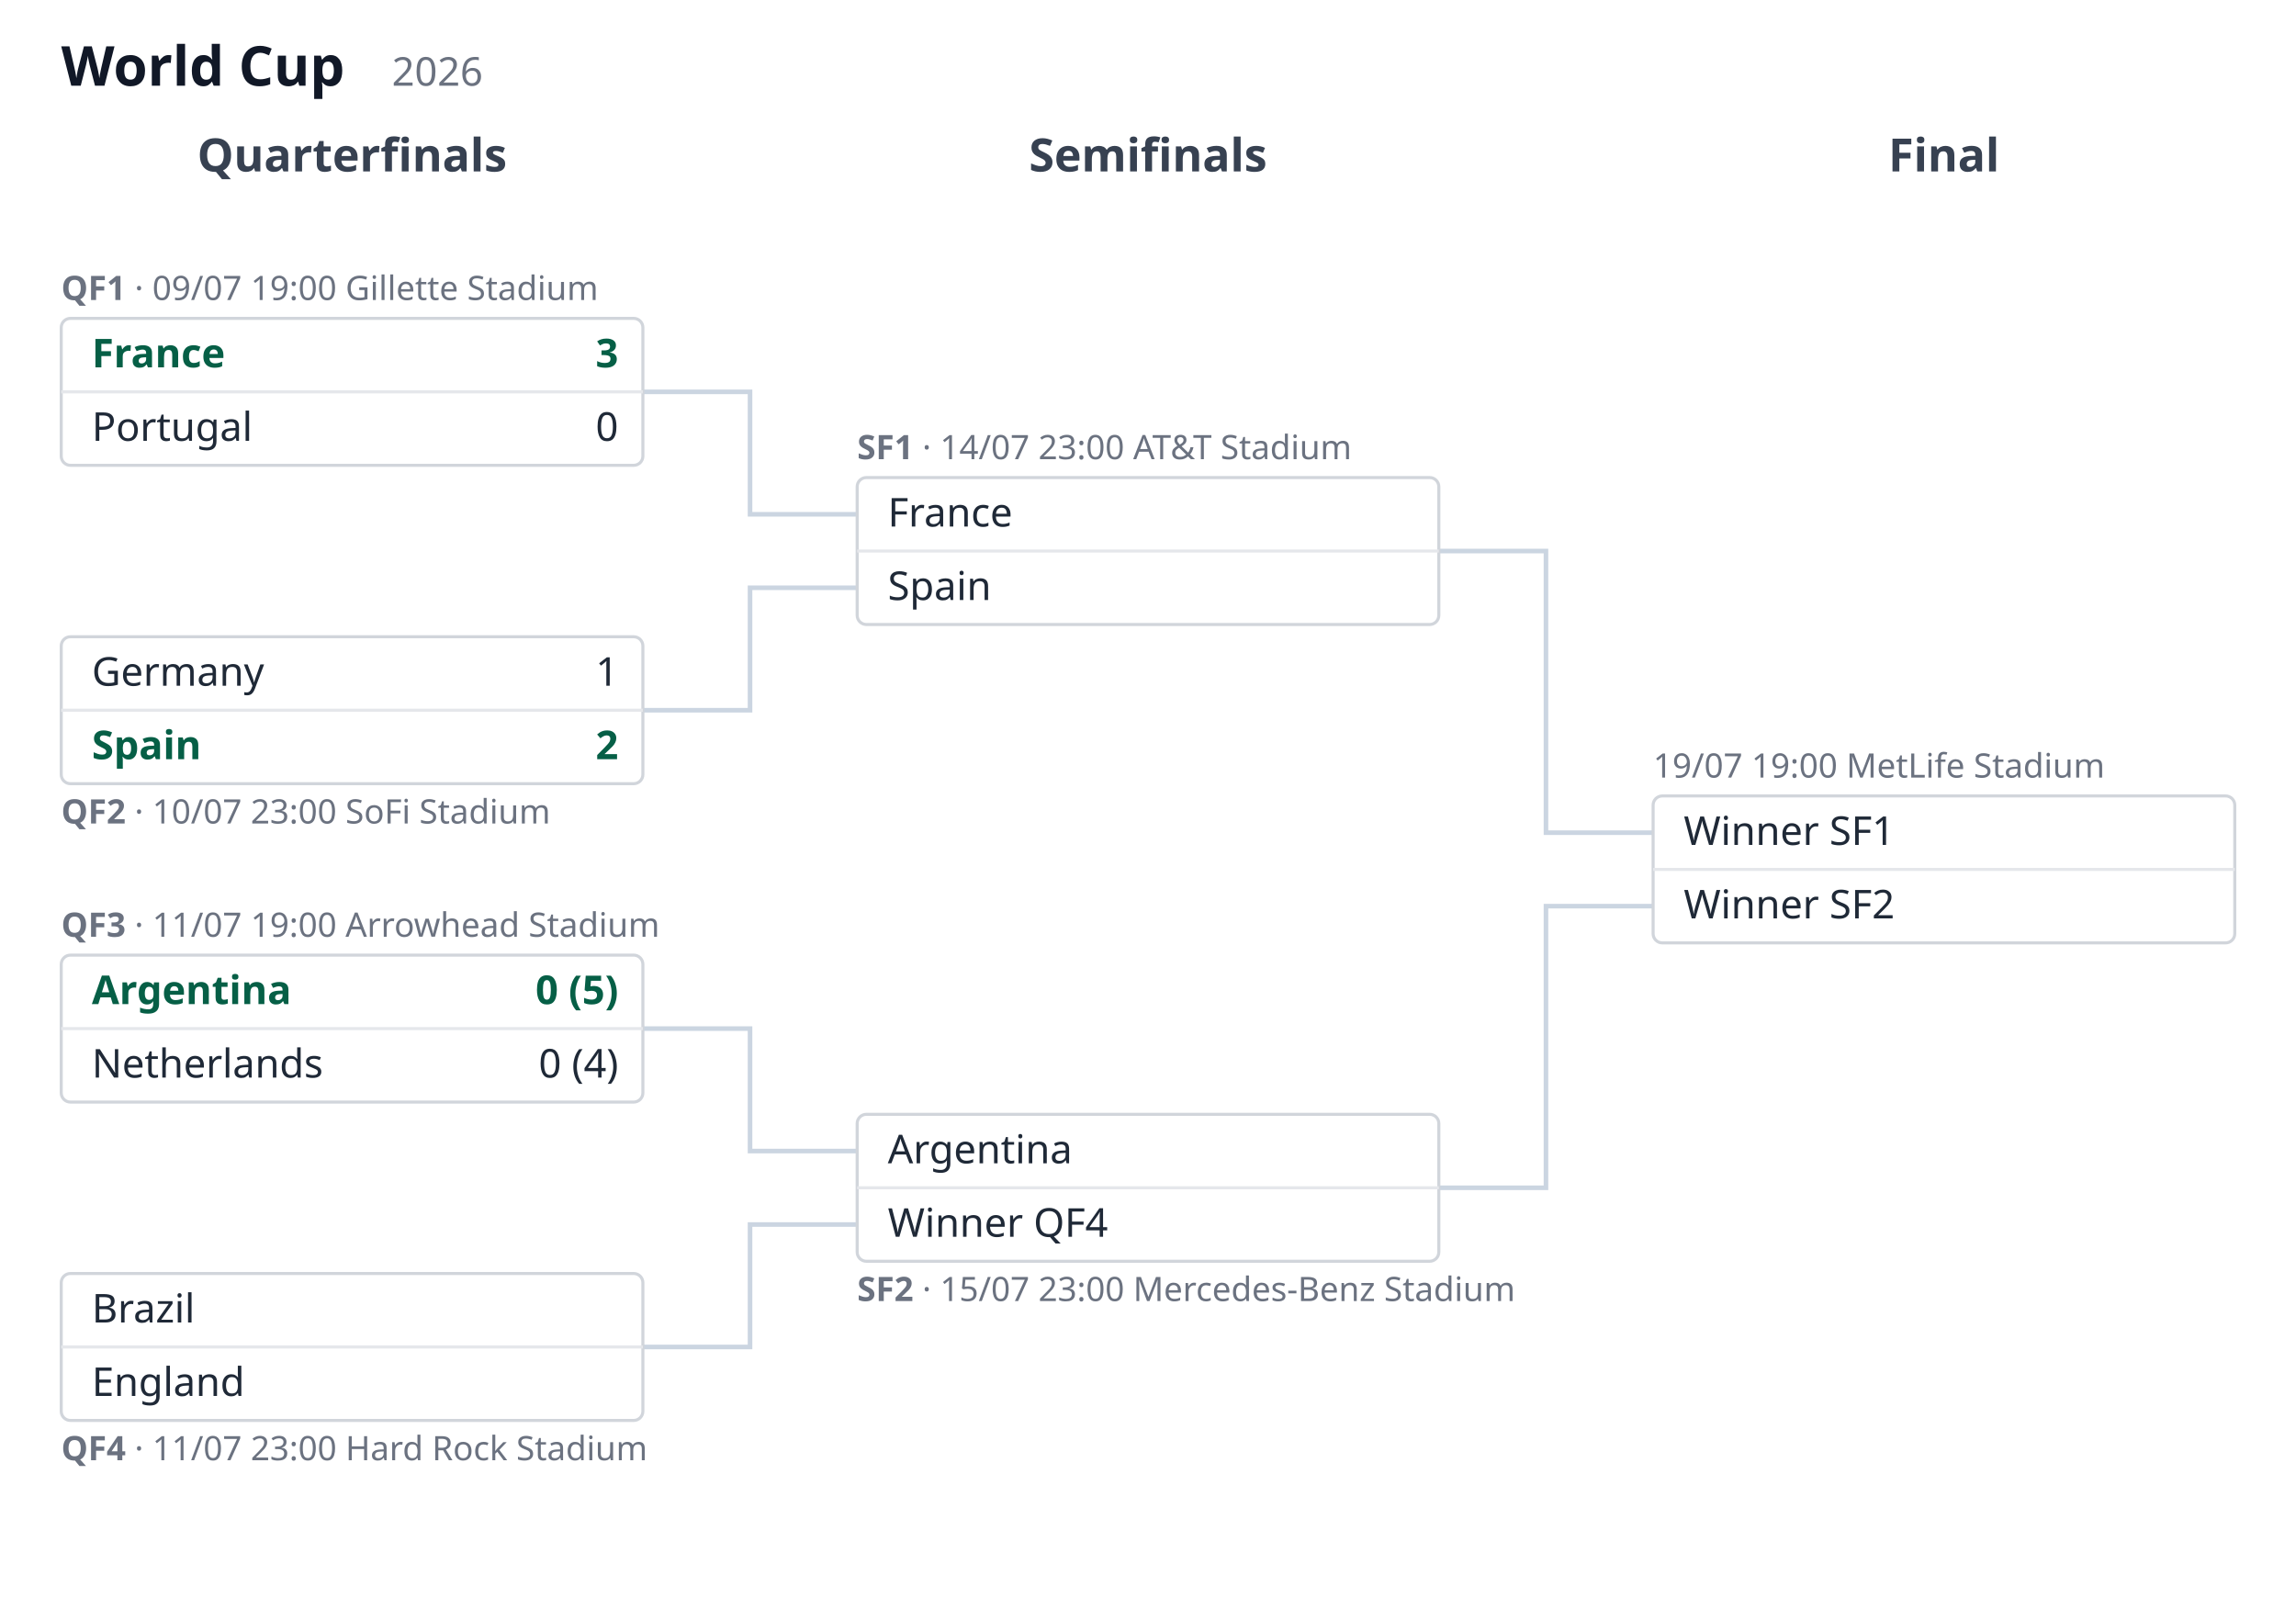
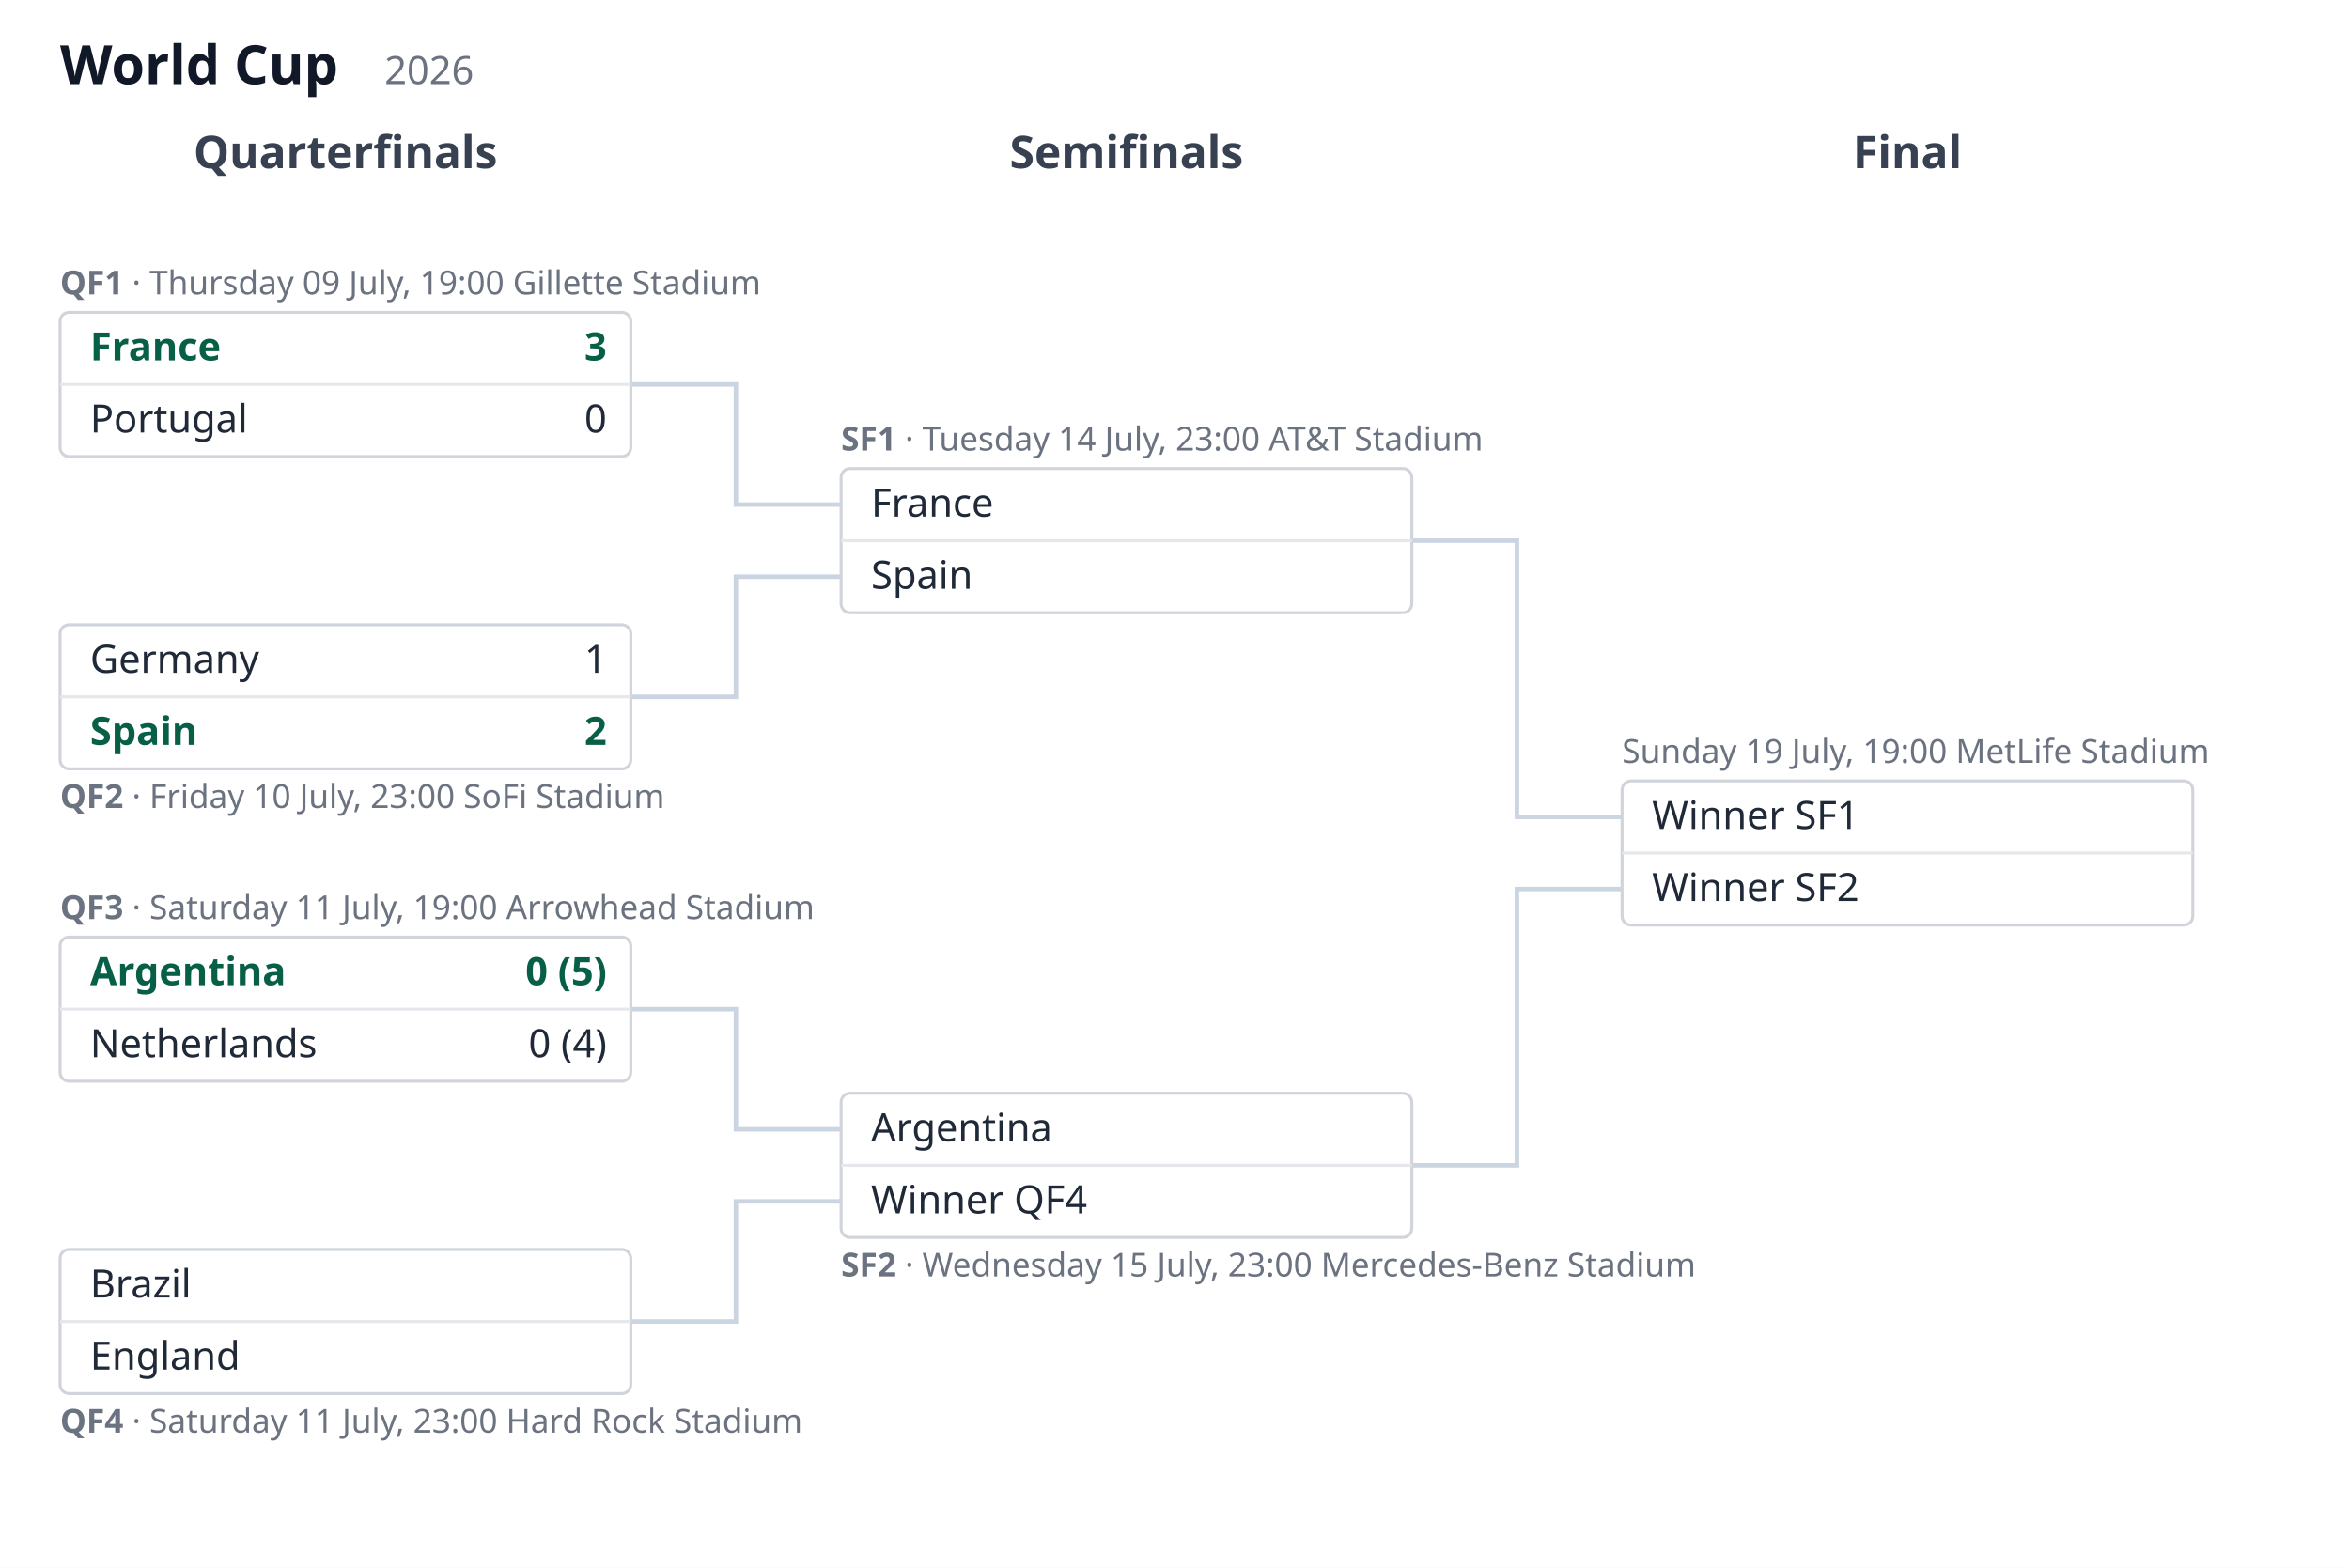
- <svg xmlns="http://www.w3.org/2000/svg" viewBox="0 0 750 522" width="750" height="522" font-family="sans-serif">
+ <svg xmlns="http://www.w3.org/2000/svg" viewBox="0 0 782 522" width="782" height="522" font-family="sans-serif">
  <style>
  .pd-bg { fill: #ffffff; }
  .pd-title { font: 600 18px sans-serif; fill: #111827; }
  .pd-season { font: 400 13px sans-serif; fill: #6b7280; }
  .pd-header { font: 600 15px sans-serif; fill: #374151; text-anchor: middle; }
  .pd-meta { font: 400 11px sans-serif; fill: #6b7280; }
  .pd-meta-id { font-weight: 700; }
  .pd-box { fill: #ffffff; stroke: #d1d5db; stroke-width: 1; }
  .pd-divider { stroke: #e5e7eb; stroke-width: 1; }
  .pd-team { font: 400 13px sans-serif; fill: #1f2937; }
  .pd-score { font: 400 13px sans-serif; fill: #1f2937; text-anchor: end; }
  .pd-win .pd-team, .pd-win .pd-score { font-weight: 700; fill: #065f46; }
  .pd-crest-frame { fill: none; stroke: #d1d5db; stroke-width: 1; }
  .pd-link { fill: none; stroke: #cbd5e1; stroke-width: 1.5; }
  @media (prefers-color-scheme: dark) {
    .pd-bg { fill: #0f172a; }
    .pd-title { fill: #f8fafc; }
    .pd-season { fill: #94a3b8; }
    .pd-header { fill: #cbd5e1; }
    .pd-meta { fill: #94a3b8; }
    .pd-box { fill: #1e293b; stroke: #334155; }
    .pd-divider { stroke: #334155; }
    .pd-team { fill: #e5e7eb; }
    .pd-score { fill: #e5e7eb; }
    .pd-win .pd-team, .pd-win .pd-score { fill: #34d399; }
    .pd-crest-frame { stroke: #334155; }
    .pd-link { stroke: #475569; }
  }</style>
-   <rect class="pd-bg" width="750" height="522" />
+   <rect class="pd-bg" width="782" height="522" />
  <text class="pd-title" x="20" y="28">World Cup</text>
  <text class="pd-season" x="128" y="28">2026</text>
  <text class="pd-header" x="115" y="56">Quarterfinals</text>
  <text class="pd-header" x="375" y="56">Semifinals</text>
  <text class="pd-header" x="635" y="56">Final</text>
  <path class="pd-link" d="M 210 128 L 245 128 L 245 168 L 280 168" />
  <path class="pd-link" d="M 210 232 L 245 232 L 245 192 L 280 192" />
  <path class="pd-link" d="M 210 336 L 245 336 L 245 376 L 280 376" />
  <path class="pd-link" d="M 210 440 L 245 440 L 245 400 L 280 400" />
  <path class="pd-link" d="M 470 180 L 505 180 L 505 272 L 540 272" />
  <path class="pd-link" d="M 470 388 L 505 388 L 505 296 L 540 296" />
  <text class="pd-meta" x="20" y="98">
-     <tspan class="pd-meta-id">QF1</tspan> · 09/07 19:00 Gillette Stadium</text>
+     <tspan class="pd-meta-id">QF1</tspan> · Thursday 09 July, 19:00 Gillette Stadium</text>
  <rect class="pd-box" x="20" y="104" width="190" height="48" rx="3" />
  <line class="pd-divider" x1="20" y1="128" x2="210" y2="128" />
  <g class="pd-win">
    <text class="pd-team" x="30" y="120">France</text>
    <text class="pd-score" x="202" y="120">3</text>
  </g>
  <g class="">
    <text class="pd-team" x="30" y="144">Portugal</text>
    <text class="pd-score" x="202" y="144">0</text>
  </g>
  <text class="pd-meta" x="20" y="269">
-     <tspan class="pd-meta-id">QF2</tspan> · 10/07 23:00 SoFi Stadium</text>
+     <tspan class="pd-meta-id">QF2</tspan> · Friday 10 July, 23:00 SoFi Stadium</text>
  <rect class="pd-box" x="20" y="208" width="190" height="48" rx="3" />
  <line class="pd-divider" x1="20" y1="232" x2="210" y2="232" />
  <g class="">
    <text class="pd-team" x="30" y="224">Germany</text>
    <text class="pd-score" x="202" y="224">1</text>
  </g>
  <g class="pd-win">
    <text class="pd-team" x="30" y="248">Spain</text>
    <text class="pd-score" x="202" y="248">2</text>
  </g>
  <text class="pd-meta" x="20" y="306">
-     <tspan class="pd-meta-id">QF3</tspan> · 11/07 19:00 Arrowhead Stadium</text>
+     <tspan class="pd-meta-id">QF3</tspan> · Saturday 11 July, 19:00 Arrowhead Stadium</text>
  <rect class="pd-box" x="20" y="312" width="190" height="48" rx="3" />
  <line class="pd-divider" x1="20" y1="336" x2="210" y2="336" />
  <g class="pd-win">
    <text class="pd-team" x="30" y="328">Argentina</text>
    <text class="pd-score" x="202" y="328">0 (5)</text>
  </g>
  <g class="">
    <text class="pd-team" x="30" y="352">Netherlands</text>
    <text class="pd-score" x="202" y="352">0 (4)</text>
  </g>
  <text class="pd-meta" x="20" y="477">
-     <tspan class="pd-meta-id">QF4</tspan> · 11/07 23:00 Hard Rock Stadium</text>
+     <tspan class="pd-meta-id">QF4</tspan> · Saturday 11 July, 23:00 Hard Rock Stadium</text>
  <rect class="pd-box" x="20" y="416" width="190" height="48" rx="3" />
  <line class="pd-divider" x1="20" y1="440" x2="210" y2="440" />
  <g class="">
    <text class="pd-team" x="30" y="432">Brazil</text>
  </g>
  <g class="">
    <text class="pd-team" x="30" y="456">England</text>
  </g>
  <text class="pd-meta" x="280" y="150">
-     <tspan class="pd-meta-id">SF1</tspan> · 14/07 23:00 AT&amp;T Stadium</text>
+     <tspan class="pd-meta-id">SF1</tspan> · Tuesday 14 July, 23:00 AT&amp;T Stadium</text>
  <rect class="pd-box" x="280" y="156" width="190" height="48" rx="3" />
  <line class="pd-divider" x1="280" y1="180" x2="470" y2="180" />
  <g class="">
    <text class="pd-team" x="290" y="172">France</text>
  </g>
  <g class="">
    <text class="pd-team" x="290" y="196">Spain</text>
  </g>
  <text class="pd-meta" x="280" y="425">
-     <tspan class="pd-meta-id">SF2</tspan> · 15/07 23:00 Mercedes-Benz Stadium</text>
+     <tspan class="pd-meta-id">SF2</tspan> · Wednesday 15 July, 23:00 Mercedes-Benz Stadium</text>
  <rect class="pd-box" x="280" y="364" width="190" height="48" rx="3" />
  <line class="pd-divider" x1="280" y1="388" x2="470" y2="388" />
  <g class="">
    <text class="pd-team" x="290" y="380">Argentina</text>
  </g>
  <g class="">
    <text class="pd-team" x="290" y="404">Winner QF4</text>
  </g>
-   <text class="pd-meta" x="540" y="254">19/07 19:00 MetLife Stadium</text>
+   <text class="pd-meta" x="540" y="254">Sunday 19 July, 19:00 MetLife Stadium</text>
  <rect class="pd-box" x="540" y="260" width="190" height="48" rx="3" />
  <line class="pd-divider" x1="540" y1="284" x2="730" y2="284" />
  <g class="">
    <text class="pd-team" x="550" y="276">Winner SF1</text>
  </g>
  <g class="">
    <text class="pd-team" x="550" y="300">Winner SF2</text>
  </g>
</svg>
